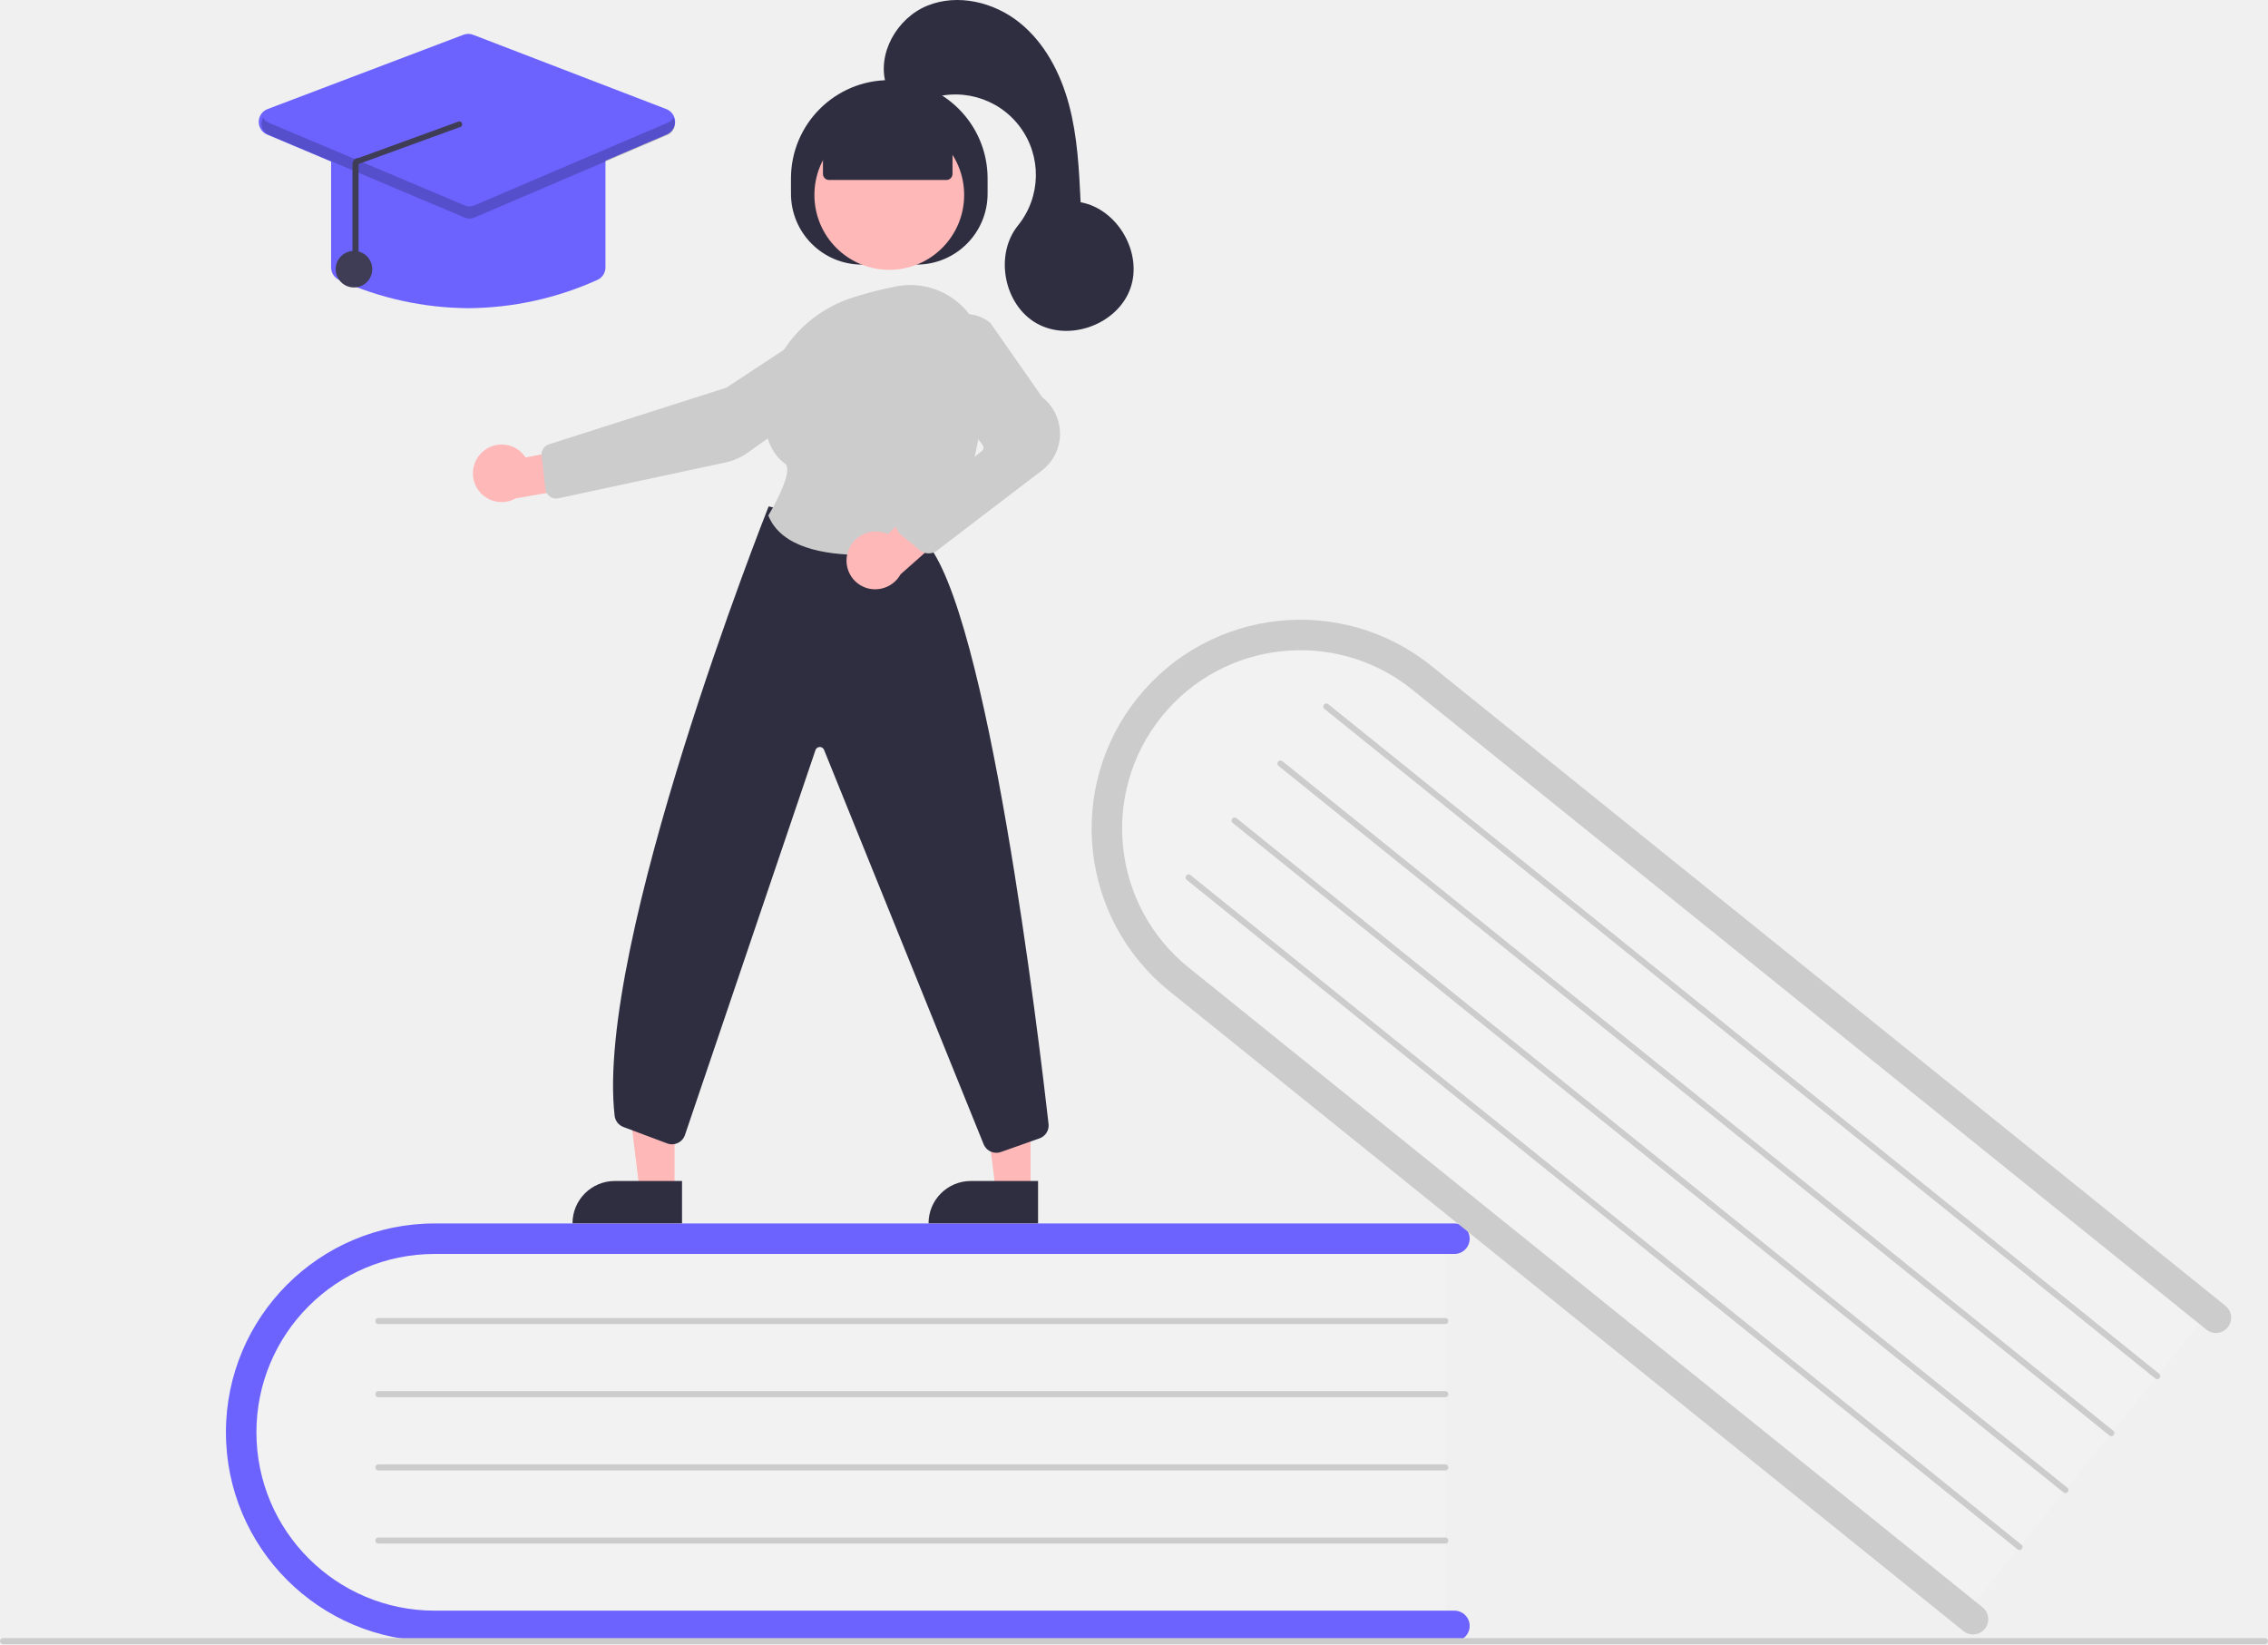
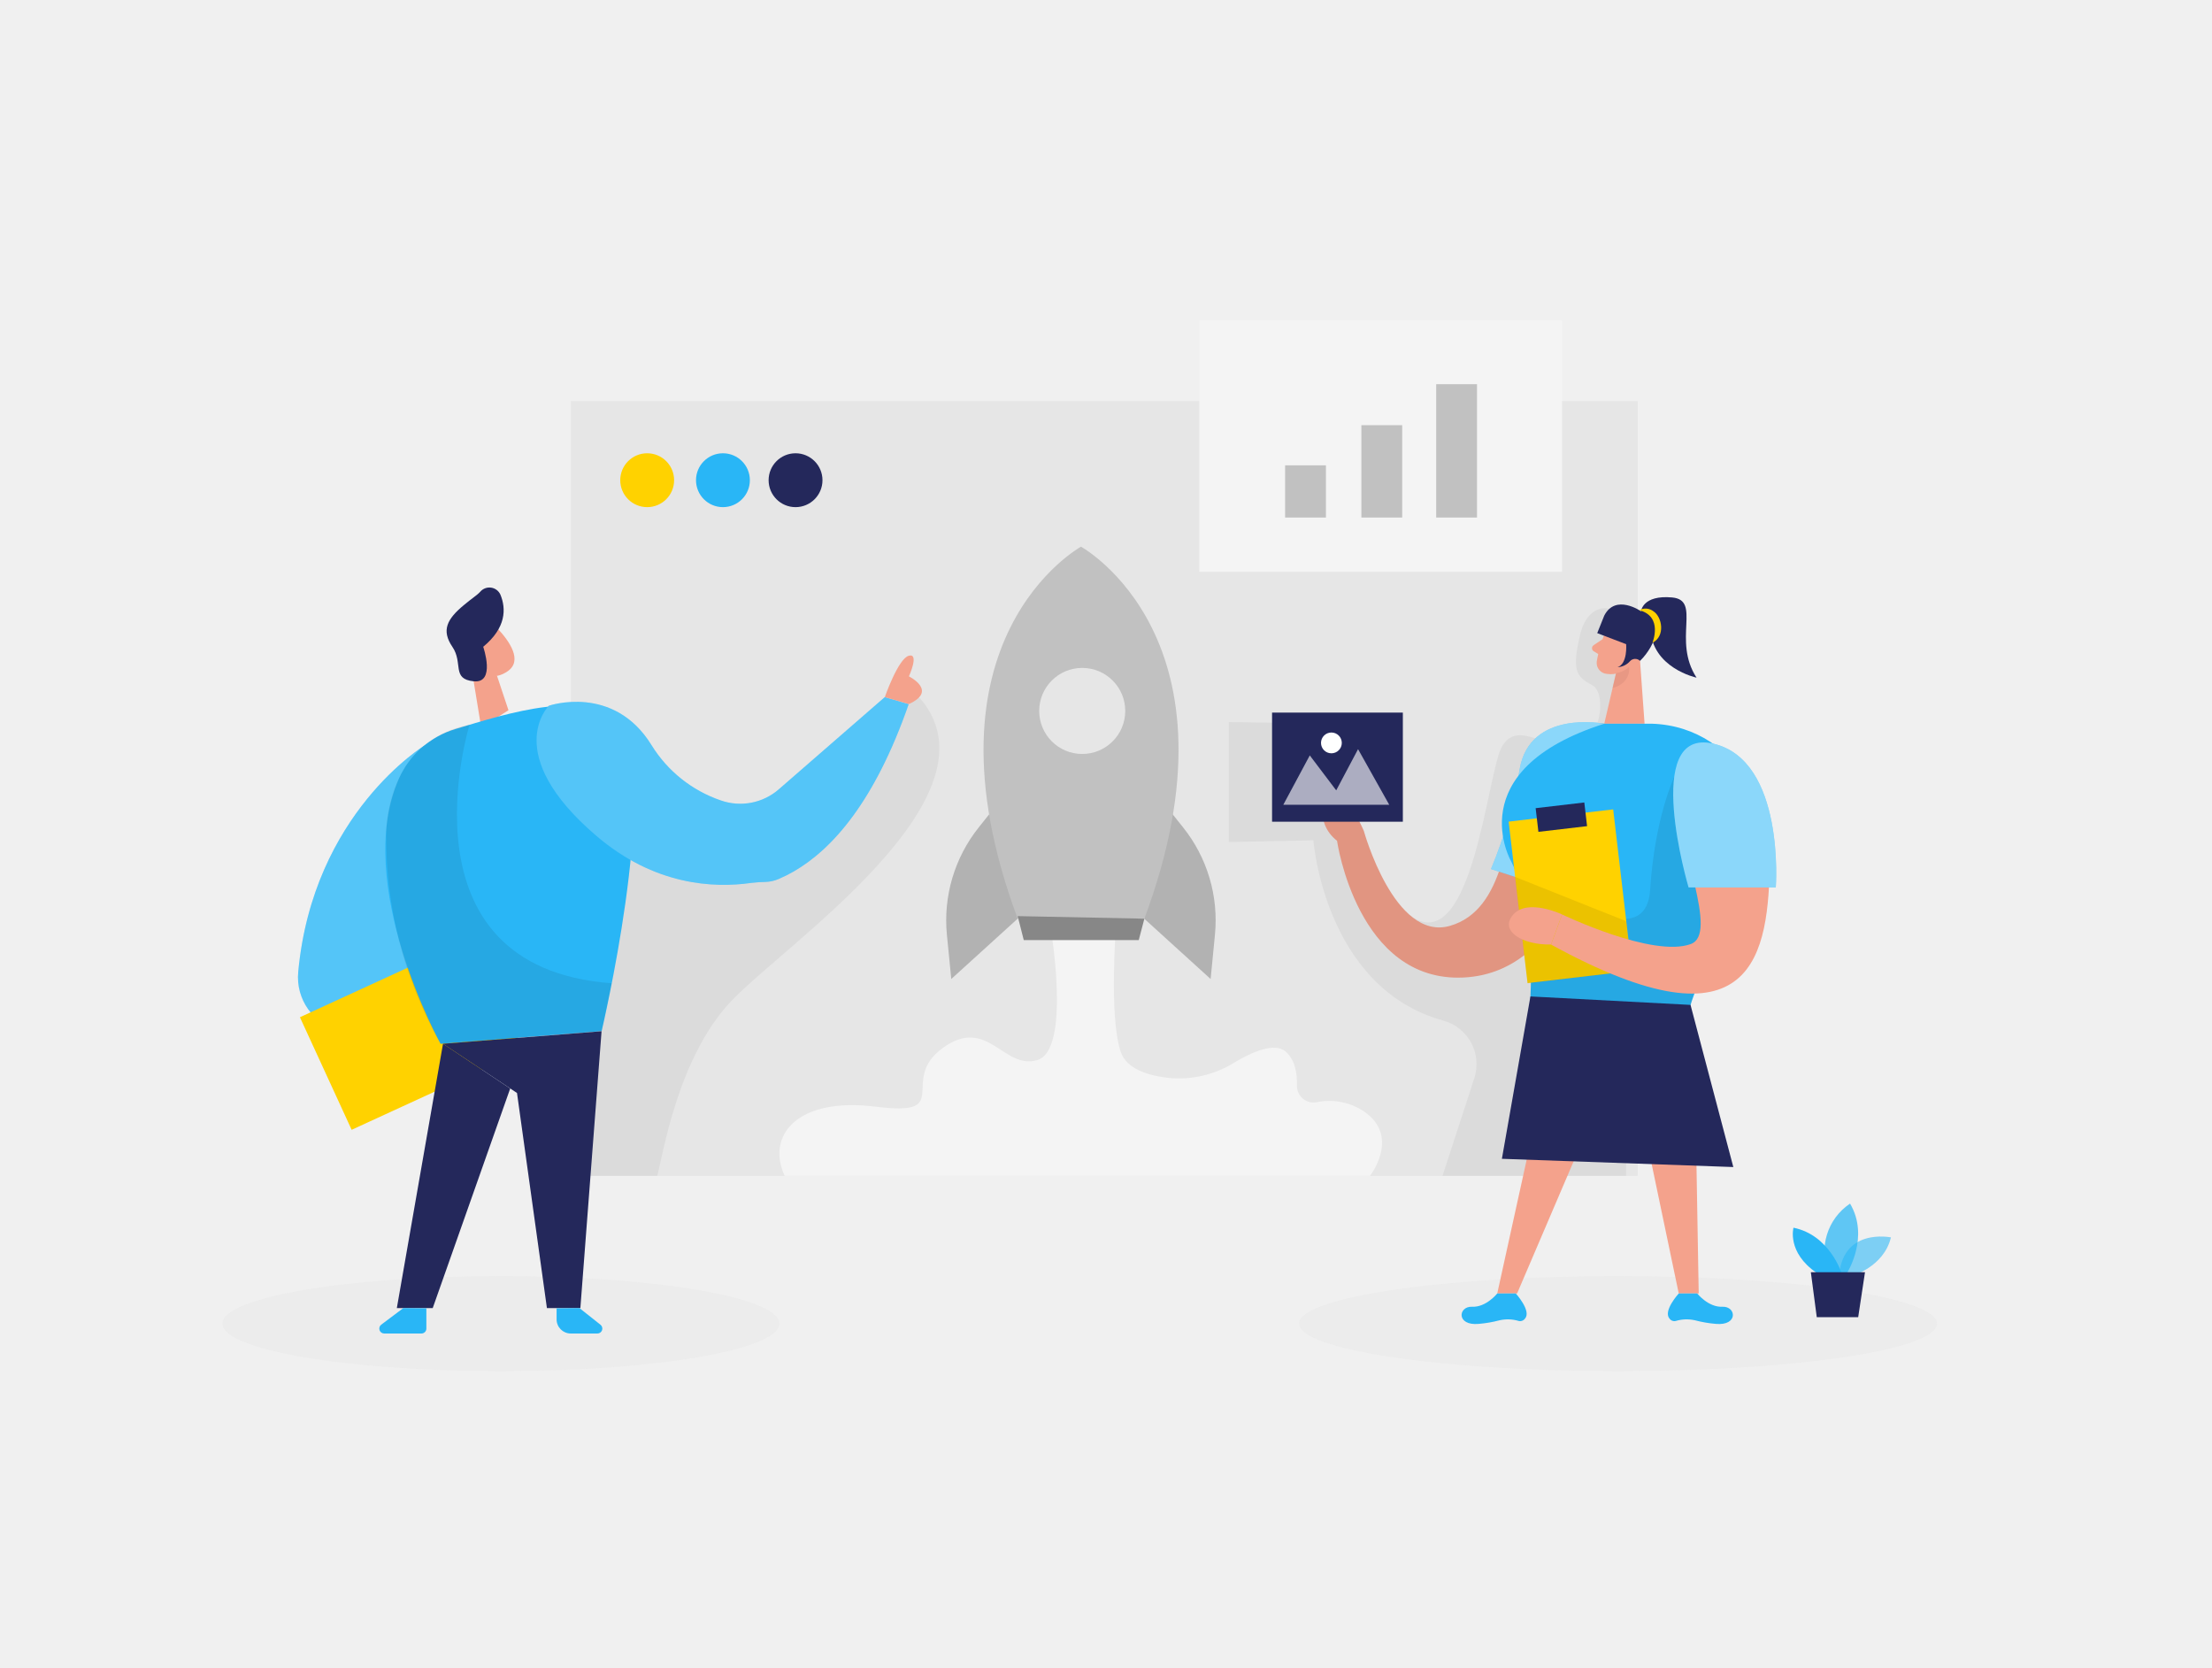
- <svg xmlns="http://www.w3.org/2000/svg" data-name="Layer 1" width="744" height="539.286" viewBox="0 0 744 539.286">
-   <path d="M702.114,584.643v130H376.415c-37.109,0-67.301-29.16-67.301-65s30.192-65,67.301-65Z" transform="translate(-228 -180.357)" fill="#f2f2f2" />
-   <path d="M710.114,713.643a5.002,5.002,0,0,1-5,5h-334.5a68.5,68.5,0,1,1,0-137h334.5a5,5,0,0,1,0,10h-334.5a58.5,58.5,0,1,0,0,117h334.5A5.002,5.002,0,0,1,710.114,713.643Z" transform="translate(-228 -180.357)" fill="#6c63ff" />
-   <path d="M702.114,614.643h-350a1,1,0,1,1,0-2h350a1,1,0,0,1,0,2Z" transform="translate(-228 -180.357)" fill="#ccc" />
-   <path d="M702.114,638.643h-350a1,1,0,1,1,0-2h350a1,1,0,0,1,0,2Z" transform="translate(-228 -180.357)" fill="#ccc" />
-   <path d="M702.114,662.643h-350a1,1,0,1,1,0-2h350a1,1,0,0,1,0,2Z" transform="translate(-228 -180.357)" fill="#ccc" />
-   <path d="M702.114,686.643h-350a1,1,0,1,1,0-2h350a1,1,0,0,1,0,2Z" transform="translate(-228 -180.357)" fill="#ccc" />
-   <path d="M953.832,609.114,872.267,710.342,618.652,505.992c-28.896-23.283-34.111-64.932-11.624-92.84s64.292-31.671,93.189-8.388Z" transform="translate(-228 -180.357)" fill="#f2f2f2" />
-   <path d="M879.124,714.583a5.002,5.002,0,0,1-7.031.756L611.625,505.467a68.5,68.5,0,0,1,85.957-106.679L958.05,608.66a5,5,0,1,1-6.274,7.787L691.307,406.575a58.5,58.5,0,1,0-73.408,91.106L878.367,707.553A5.002,5.002,0,0,1,879.124,714.583Z" transform="translate(-228 -180.357)" fill="#ccc" />
-   <path d="M935.009,632.474,662.471,412.877a1,1,0,1,1,1.255-1.557L936.264,630.917a1,1,0,1,1-1.255,1.557Z" transform="translate(-228 -180.357)" fill="#ccc" />
-   <path d="M919.951,651.163,647.413,431.565a1,1,0,0,1,1.255-1.557L921.206,649.605a1,1,0,1,1-1.255,1.557Z" transform="translate(-228 -180.357)" fill="#ccc" />
-   <path d="M904.893,669.851,632.355,450.254a1,1,0,0,1,1.255-1.557L906.148,668.294a1,1,0,1,1-1.255,1.557Z" transform="translate(-228 -180.357)" fill="#ccc" />
-   <path d="M889.835,688.539,617.297,468.942a1,1,0,1,1,1.255-1.557L891.089,686.982a1,1,0,1,1-1.255,1.557Z" transform="translate(-228 -180.357)" fill="#ccc" />
-   <path d="M971,719.643H229a1,1,0,0,1,0-2H971a1,1,0,0,1,0,2Z" transform="translate(-228 -180.357)" fill="#ccc" />
-   <polygon points="338.081 390.622 326.649 390.621 321.212 346.525 338.085 346.527 338.081 390.622" fill="#ffb8b8" />
-   <path d="M318.482,387.355h22.048a0,0,0,0,1,0,0v13.882a0,0,0,0,1,0,0H304.6a0,0,0,0,1,0,0v0A13.882,13.882,0,0,1,318.482,387.355Z" fill="#2f2e41" />
-   <polygon points="221.286 390.622 209.854 390.621 204.417 346.525 221.29 346.527 221.286 390.622" fill="#ffb8b8" />
-   <path d="M201.688,387.355h22.048a0,0,0,0,1,0,0v13.882a0,0,0,0,1,0,0H187.806a0,0,0,0,1,0,0v0A13.882,13.882,0,0,1,201.688,387.355Z" fill="#2f2e41" />
-   <path d="M487.471,243.89v-5a32.25,32.25,0,0,1,32.25-32.25h0a32.25,32.25,0,0,1,32.25,32.25v5a23.25,23.25,0,0,1-23.25,23.25h-18A23.25,23.25,0,0,1,487.471,243.89Z" transform="translate(-228 -180.357)" fill="#2f2e41" />
-   <circle cx="291.721" cy="63.942" r="24.561" fill="#ffb8b8" />
-   <path d="M634.488,376.475" transform="translate(-228 -180.357)" fill="#ffb8b8" />
-   <path d="M386.125,328.713A9.377,9.377,0,0,1,400.405,330.39l21.055-3.983,5.541,12.205-29.812,5.207a9.428,9.428,0,0,1-11.064-15.106Z" transform="translate(-228 -180.357)" fill="#ffb8b8" />
-   <path d="M500.573,284.328l.275.417L466.322,307.49l-58.258,18.603a3.508,3.508,0,0,0-2.412,3.738l1.271,10.947a3.501,3.501,0,0,0,4.21,3.018l54.83-11.753a19.806,19.806,0,0,0,7.371-3.245L512.122,301.201a10.02,10.02,0,0,0,4.158-8.947,9.975,9.975,0,0,0-15.433-7.508Z" transform="translate(-228 -180.357)" fill="#ccc" />
-   <path d="M554.853,558.466a4.518,4.518,0,0,1-4.138-2.701l-52.41-129.501a1.5,1.5,0,0,0-2.809.158L452.739,552.495a4.501,4.501,0,0,1-5.882,2.891l-14.338-5.377a4.489,4.489,0,0,1-2.897-3.705c-6.45-56.192,49.8-198.03,50.369-199.456l.157-.395,51.277,11.343.107.116c20.458,22.318,37.273,163.082,40.437,191.074a4.479,4.479,0,0,1-2.971,4.747l-12.656,4.476A4.457,4.457,0,0,1,554.853,558.466Z" transform="translate(-228 -180.357)" fill="#2f2e41" />
-   <path d="M510.673,362.363c-12.424,0-26.274-2.477-30.538-12.701l-.098-.235.133-.218c3.365-5.521,7.813-14.94,5.422-16.709-4.709-3.482-6.994-9.21-6.792-17.025.44-16.966,12-32.029,28.766-37.482h0A127.642,127.642,0,0,1,521.829,274.321a24.281,24.281,0,0,1,20.133,4.972,24.526,24.526,0,0,1,9.096,18.871c.176,18.131-2.615,43.383-16.912,60.72a4.448,4.448,0,0,1-2.633,1.531A122.223,122.223,0,0,1,510.673,362.363Z" transform="translate(-228 -180.357)" fill="#ccc" />
-   <path d="M506.051,361.684a9.556,9.556,0,0,1,11.678-6.664,9.407,9.407,0,0,1,1.448.536l15.987-14.549,11.118,7.49-22.862,20.231a9.539,9.539,0,0,1-10.813,4.587A9.394,9.394,0,0,1,506.051,361.684Z" transform="translate(-228 -180.357)" fill="#ffb8b8" />
-   <path d="M532.632,361.869a4.488,4.488,0,0,1-2.845-1.015l-6.304-5.152a4.5,4.5,0,0,1,.109-7.055l26.442-20.28a1.503,1.503,0,0,0,.283-2.095L533.996,304.696a13.285,13.285,0,0,1,.887-17.114h0a13.248,13.248,0,0,1,17.888-1.431l.103.109,17.042,24.402a15.193,15.193,0,0,1-.36,24.186l-34.246,26.139A4.507,4.507,0,0,1,532.632,361.869Z" transform="translate(-228 -180.357)" fill="#ccc" />
-   <path d="M497.965,237.39V225.204l21.756-9.5,20.744,9.5v12.186a2,2,0,0,1-2,2h-38.5A2,2,0,0,1,497.965,237.39Z" transform="translate(-228 -180.357)" fill="#2f2e41" />
-   <path d="M518.722,208.257c-3.199-10.239,3.519-21.972,13.451-26.025s21.813-1.22,30.194,5.476,13.58,16.724,16.335,27.091,3.278,21.177,3.787,31.891c12.202,2.241,20.503,16.714,16.276,28.378s-19.873,17.459-30.678,11.362-13.935-22.485-6.136-32.134a26.374,26.374,0,0,0-30.688-40.91C525.248,215.902,517.702,209.368,518.722,208.257Z" transform="translate(-228 -180.357)" fill="#2f2e41" />
-   <path d="M381.614,281.44a104.449,104.449,0,0,1-42.348-9.275,4.473,4.473,0,0,1-2.652-4.104V231.643a4.505,4.505,0,0,1,4.5-4.5h81a4.505,4.505,0,0,1,4.5,4.5v36.418a4.473,4.473,0,0,1-2.652,4.104h0A104.449,104.449,0,0,1,381.614,281.44Z" transform="translate(-228 -180.357)" fill="#6c63ff" />
-   <path d="M381.603,251.937a4.505,4.505,0,0,1-1.749-.352l-64.232-27.1a4.5,4.5,0,0,1,.153-8.353L380.008,191.765a4.484,4.484,0,0,1,3.211.007l63.372,24.368a4.5,4.5,0,0,1,.154,8.338L383.373,251.577A4.507,4.507,0,0,1,381.603,251.937Z" transform="translate(-228 -180.357)" fill="#6c63ff" />
-   <circle cx="116.114" cy="88.286" r="6" fill="#3f3d56" />
-   <path d="M446.965,220.631,383.592,247.73a4,4,0,0,1-3.127.008l-64.232-27.099a3.925,3.925,0,0,1-1.913-1.681,3.997,3.997,0,0,0,1.913,5.681l64.232,27.099a4,4,0,0,0,3.127-.008l63.373-27.099a3.997,3.997,0,0,0,1.895-5.673A3.927,3.927,0,0,1,446.965,220.631Z" transform="translate(-228 -180.357)" opacity="0.2" />
-   <path d="M344.618,268.62a1,1,0,0,0,1-1V234.158l32.981-12.015a1,1,0,0,0,.03-2l-32.981,12.015a1.962,1.962,0,0,0-1.433.575,1.986,1.986,0,0,0-.596,1.425v33.461A1,1,0,0,0,344.618,268.62Z" transform="translate(-228 -180.357)" fill="#3f3d56" />
+ <svg xmlns="http://www.w3.org/2000/svg" id="Layer_1" data-name="Layer 1" viewBox="0 0 400 300" width="406" height="306" class="illustration styles_illustrationTablet__1DWOa">
+   <rect x="103.24" y="71.8" width="192.92" height="140.09" transform="translate(399.39 283.68) rotate(-180)" fill="#e6e6e6" />
+   <path d="M291.07,109.31s-4-1.13-5.39,4.93-.74,7.37,2.21,8.89,1.44,11.36-3.93,11.15-9.74-4.55-12.37,0-5.29,38-16.28,30.74-13.45-34.91-13.45-34.91l-19.64-.29v21.69l15.28-.31s2,26.64,23.45,32.59a8.16,8.16,0,0,1,5.67,10.37l-5.77,17.71h33.21l0-23.36S295.64,116,291.07,109.31Z" opacity="0.05" />
+   <ellipse cx="292.6" cy="238.59" rx="57.66" ry="8.59" fill="#e6e6e6" opacity="0.45" />
+   <ellipse cx="90.58" cy="238.59" rx="50.35" ry="8.59" fill="#e6e6e6" opacity="0.45" />
+   <path d="M334.76,230s5.88-1.58,7.18-7c0,0-9.09-1.88-9.39,7.51Z" fill="#29B6F6" opacity="0.58" />
+   <path d="M334,229.43s4.13-6.46.55-12.54a10.44,10.44,0,0,0-3.9,12.54Z" fill="#29B6F6" opacity="0.73" />
+   <path d="M333,229.43s-2.14-6.85-8.68-8.18c0,0-1.25,4.44,4.2,8.18Z" fill="#29B6F6" />
+   <polygon points="337.25 229.3 336.02 237.43 328.53 237.43 327.46 229.3 337.25 229.3" fill="#24285b" />
+   <path d="M290.1,130.12s-12.49-1.67-15,8.77-2.86,24.89-12.9,27.78-15.58-17.17-15.58-17.17-2.33-5.63-4.84-6.4-4.3,4.79,0,8.19c0,0,3.63,25.62,22.86,24.72S290.1,148.7,290.1,130.12Z" fill="#f4a28c" />
+   <path d="M290.1,130.12s-12.49-1.67-15,8.77-2.86,24.89-12.9,27.78-15.58-17.17-15.58-17.17-2.33-5.63-4.84-6.4-4.3,4.79,0,8.19c0,0,3.63,25.62,22.86,24.72S290.1,148.7,290.1,130.12Z" opacity="0.08" />
+   <path d="M290.1,130.12s-13.41-2.65-15.29,8.19a81.21,81.21,0,0,1-5.19,18.09l10.24,3.32Z" fill="#29B6F6" />
+   <path d="M290.1,130.12s-13.41-2.65-15.29,8.19a81.21,81.21,0,0,1-5.19,18.09l10.24,3.32Z" fill="#fff" opacity="0.46" />
+   <path d="M290.74,112.51a25.18,25.18,0,0,0-2,6.38,2,2,0,0,0,1.82,2.22,4.46,4.46,0,0,0,4.44-1.94l2.35-2.88a3.61,3.61,0,0,0-.16-4.18C295.61,109.79,291.67,110.23,290.74,112.51Z" fill="#f4a28c" />
+   <polygon points="296.44 116.95 297.39 130.12 290.1 130.12 292.28 120.78 296.44 116.95" fill="#f4a28c" />
+   <path d="M289.77,114.86l-1.59,1.06a.65.65,0,0,0,0,1.09l1.34.81Z" fill="#f4a28c" />
+   <path d="M292.22,121a4.91,4.91,0,0,0,2.37-1.13s.48,2.85-3,3.81Z" fill="#ce8172" opacity="0.31" />
+   <path d="M294.06,116.79s.57-1.45,1.62-.93.25,2.61-1.31,2.25Z" fill="#f4a28c" />
+   <polygon points="276.92 205.1 270.75 233.14 274.34 233.14 286.34 205.1 276.92 205.1" fill="#f4a28c" />
+   <polygon points="296.99 201.7 303.57 233.14 307.18 233.14 306.63 201.47 296.99 201.7" fill="#f4a28c" />
+   <path d="M270.75,233.14s-2,2.52-4.54,2.4-2.92,3.47,1.18,3.1a22.06,22.06,0,0,0,3.78-.65,6.74,6.74,0,0,1,3.45.12,1.09,1.09,0,0,0,1.17-.46c1.16-1.37-1.69-4.51-1.69-4.51Z" fill="#29B6F6" />
+   <path d="M306.91,233.14s2,2.52,4.54,2.4,2.92,3.47-1.17,3.1a21.88,21.88,0,0,1-3.78-.65,6.78,6.78,0,0,0-3.46.12,1.07,1.07,0,0,1-1.16-.46c-1.17-1.37,1.69-4.51,1.69-4.51Z" fill="#29B6F6" />
+   <path d="M290.1,130.12h7.29s.5,0,1.36,0c15.91.51,25.15,18.18,16.7,31.67-4.7,7.5-10.31,17.61-10.68,23.65L276.42,184s2.14-18.39-3.11-28.9C273.31,155.11,263.65,138.56,290.1,130.12Z" fill="#29B6F6" />
+   <path d="M302.76,139.75s-3.52,7.29-4.36,20.4-20.73-2.38-20.73-2.38l-.92,21.66L305.7,181l2.41-8.78S315.7,158.59,302.76,139.75Z" opacity="0.08" />
+   <rect x="274.44" y="146.65" width="19.03" height="29.4" transform="translate(584.77 288.54) rotate(173.32)" fill="#ffd200" />
+   <rect x="277.91" y="144.88" width="8.86" height="4.31" transform="translate(579.87 260.21) rotate(173.32)" fill="#24285b" />
+   <polygon points="276.75 179.43 305.7 180.96 313.44 210.28 271.59 208.79 276.75 179.43" fill="#24285b" />
+   <polygon points="273.96 157.81 294.06 165.83 295.12 174.84 276.22 177.06 273.96 157.81" opacity="0.08" />
+   <path d="M303,141.15A6.17,6.17,0,0,1,313.93,137a26.44,26.44,0,0,1,6.12,17.61c-.24,17.16-2.55,35.74-39.57,15.44l2-5.44s16.43,7.9,23.29,5.34C310.81,168.05,303.52,152.94,303,141.15Z" fill="#f4a28c" />
+   <path d="M282.47,164.6s-6.17-2.93-8.8,0,1.55,5.56,6.81,5.44Z" fill="#f4a28c" />
+   <path d="M290.1,110.57l-1.27,3.17,5.23,2s.3,3.52-1.55,4.16a3.21,3.21,0,0,0,2.25-1.09,1.26,1.26,0,0,1,1.75-.11l.06.06a11.24,11.24,0,0,0,3.05-5.39c.6-3.1-2.87-3.58-2.87-3.58S292.16,106.57,290.1,110.57Z" fill="#24285b" />
+   <path d="M296.75,109.8s.24-3,5.62-2.51,0,7.73,4.42,14.5c0,0-8.13-1.72-8.36-9Z" fill="#24285b" />
+   <path d="M296.42,109.59a2.37,2.37,0,0,1,2.6.22c1.52,1,2.19,4.47-.21,5.68C298.81,115.49,300.8,110.73,296.42,109.59Z" fill="#ffd200" />
+   <path d="M305.35,159.72h15.77s1.73-23-11.32-26S305.35,159.72,305.35,159.72Z" fill="#29B6F6" />
+   <path d="M305.35,159.72h15.77s1.73-23-11.32-26S305.35,159.72,305.35,159.72Z" fill="#fff" opacity="0.46" />
+   <rect x="230.03" y="128.1" width="23.65" height="19.73" transform="translate(483.71 275.94) rotate(-180)" fill="#24285b" />
+   <polygon points="251.22 144.78 245.58 134.72 241.63 142.17 236.85 135.85 232.06 144.78 251.22 144.78" fill="#fff" opacity="0.62" />
+   <circle cx="240.76" cy="133.59" r="1.88" fill="#fff" />
+   <path d="M117.51,139.45l-12.54.34-4.13,72.09h18c1-3.43,3.6-21.27,13.38-31.6,9.62-10.17,48.9-36.53,34.51-54.33-7-8.67-18.76,24.43-18.76,24.43l-18.52,2.2,1.27-.66Z" opacity="0.05" />
+   <polygon points="89.87 121.45 91.95 127.68 87.02 130.81 85.25 120.02 89.87 121.45" fill="#f4a28c" />
+   <path d="M83.56,114A3.87,3.87,0,0,1,90,112.93c2.09,2.24,4.62,5.8,1.76,7.73-4.37,3-8.39-2.57-8.39-2.57A7,7,0,0,1,83.56,114Z" fill="#f4a28c" />
+   <path d="M86.76,117.82s-1.13-.94-1.63.4,1.47,2,2.06,1.3S86.76,117.82,86.76,117.82Z" fill="#f4a28c" />
+   <path d="M76.86,134S56.6,146.22,53.93,175a10,10,0,0,0,7.57,10.67l23.75,5.73Z" fill="#29B6F6" />
+   <path d="M76.86,134S56.6,146.22,53.93,175a10,10,0,0,0,7.57,10.67l23.75,5.73Z" fill="#fff" opacity="0.2" />
+   <rect x="57.36" y="175.01" width="34.26" height="22.4" transform="translate(-70.96 48.12) rotate(-24.68)" fill="#ffd200" />
+   <path d="M87.38,116.21s2.32,6.66-1.73,6.24-1.84-3.28-3.85-6.24-1-5,2.12-7.57c1.41-1.19,2.35-1.75,2.92-2.38a2.18,2.18,0,0,1,3.65.52C91.54,109.34,91.55,112.76,87.38,116.21Z" fill="#24285b" />
+   <path d="M72.17,140a16.29,16.29,0,0,1,10.22-8.93c8.67-2.6,25.12-8.06,30,0,6.65,11.09-3.59,54.64-3.59,54.64L79.67,188S63.66,159.11,72.17,140Z" fill="#29B6F6" />
+   <polygon points="108.78 185.73 104.95 235.78 98.9 235.78 93.49 196.89 80.11 187.99 108.78 185.73" fill="#24285b" />
+   <polygon points="80.11 187.99 71.76 235.78 78.25 235.78 92.26 196.08 80.11 187.99" fill="#24285b" />
+   <path d="M84.91,130.29s-13.62,43.86,25.7,46.76l-1.83,8.68L79.67,188a75.56,75.56,0,0,1-9.82-38.73s.25-11.18,8.12-16.13A17.82,17.82,0,0,1,84.91,130.29Z" opacity="0.08" />
+   <path d="M72.94,235.78l-4,3a.89.89,0,0,0,.52,1.6h6.75a.89.89,0,0,0,.89-.88v-3.68Z" fill="#29B6F6" />
+   <path d="M104.78,235.78l3.79,3a.89.89,0,0,1-.55,1.6h-4.81a2.56,2.56,0,0,1-2.56-2.56v-2Z" fill="#29B6F6" />
+   <path d="M164.32,126.58,160,125.31,140.81,142h0a10.61,10.61,0,0,1-10.44,2,23.73,23.73,0,0,1-12.55-10c-6.88-11.16-18.57-7.13-18.57-7.13s-8.81,8.68,8.64,23.57c10.42,8.89,21.09,9.45,28,8.46a23.89,23.89,0,0,1,2.54-.17,6.57,6.57,0,0,0,2.37-.53,26.26,26.26,0,0,0,2.71-1.35h0C150.59,152.76,158.22,144.1,164.32,126.58Z" fill="#29B6F6" />
+   <path d="M164.32,126.58,160,125.31,140.81,142h0a10.61,10.61,0,0,1-10.44,2,23.73,23.73,0,0,1-12.55-10c-6.88-11.16-18.57-7.13-18.57-7.13s-8.81,8.68,8.64,23.57c10.42,8.89,21.09,9.45,28,8.46a23.89,23.89,0,0,1,2.54-.17,6.57,6.57,0,0,0,2.37-.53,26.26,26.26,0,0,0,2.71-1.35h0C150.59,152.76,158.22,144.1,164.32,126.58Z" fill="#fff" opacity="0.2" />
+   <path d="M160,125.31s2.43-7,4.36-7.49,0,3.74,0,3.74,5.3,2.6,0,5Z" fill="#f4a28c" />
+   <path d="M181.07,143.75l-4.1,5.14a26.92,26.92,0,0,0-5.74,19.39l.79,8,12-10.9Z" fill="#878787" opacity="0.55" />
+   <path d="M209.86,143.75l4.1,5.14a26.88,26.88,0,0,1,5.74,19.39l-.78,8-12-10.9Z" fill="#878787" opacity="0.55" />
+   <path d="M190,167.08s3.74,22-2.41,23.85-9-8.08-17.12-2.17,2.29,12.42-12.05,10.61-19.9,5.26-16.52,12.51H247.73s5.31-6.73-.6-11.31a11.21,11.21,0,0,0-9.1-2,3,3,0,0,1-3.5-3c.06-2.17-.31-4.63-2-6.13-2-1.83-6.25.08-9.41,2a18.92,18.92,0,0,1-12,2.7c-3.67-.44-7.43-1.66-8.45-4.68-2.17-6.39-.85-22.81-.85-22.81Z" fill="#fff" opacity="0.55" />
+   <path d="M195.48,98.11s-30.3,16.63-11.45,67.26h22.91C225.79,114.74,195.48,98.11,195.48,98.11Z" fill="#c1c1c1" />
+   <polygon points="206.94 165.37 205.92 169.25 185.13 169.25 184.03 164.91 206.94 165.37" fill="#878787" />
+   <circle cx="195.7" cy="127.81" r="7.78" fill="#e6e6e6" />
+   <circle cx="117.03" cy="86.09" r="4.87" fill="#ffd200" />
+   <circle cx="130.73" cy="86.09" r="4.87" fill="#29B6F6" />
+   <circle cx="143.86" cy="86.09" r="4.87" fill="#24285b" />
+   <rect x="216.87" y="57.16" width="65.6" height="45.49" fill="#f4f4f4" />
+   <rect x="232.39" y="83.4" width="7.38" height="9.44" fill="#c1c1c1" />
+   <rect x="246.18" y="76.14" width="7.38" height="16.7" fill="#c1c1c1" />
+   <rect x="259.71" y="68.73" width="7.38" height="24.11" fill="#c1c1c1" />
</svg>
